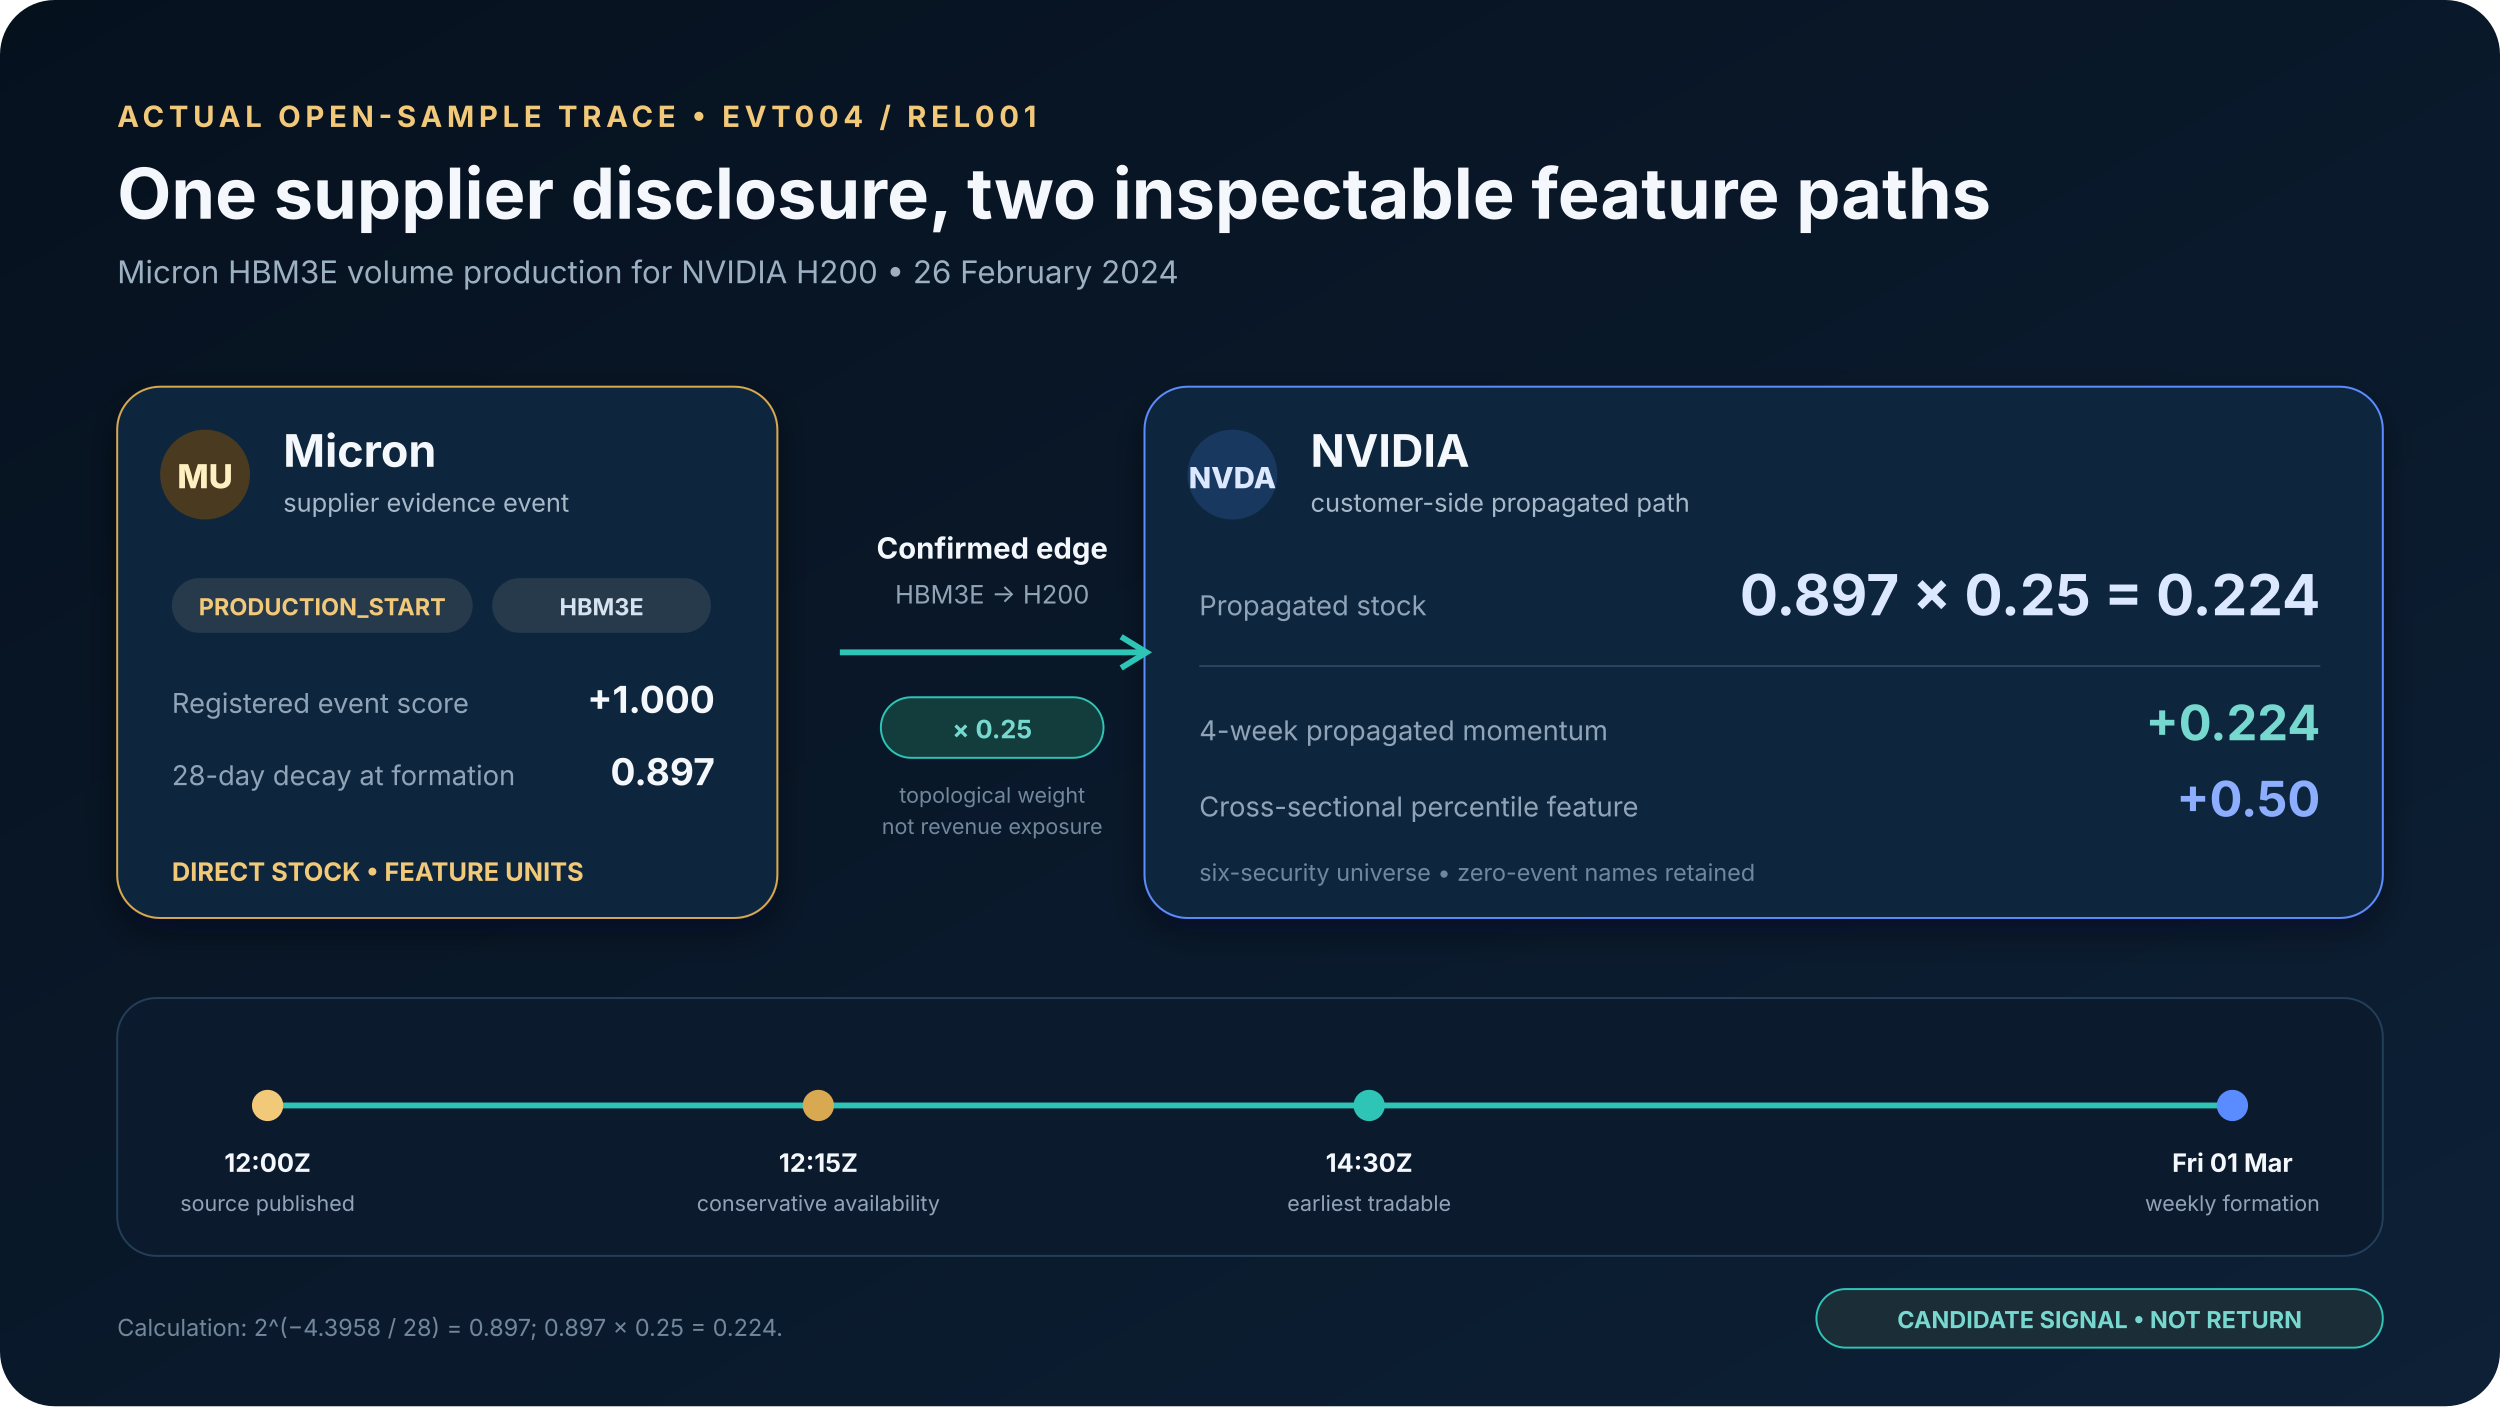
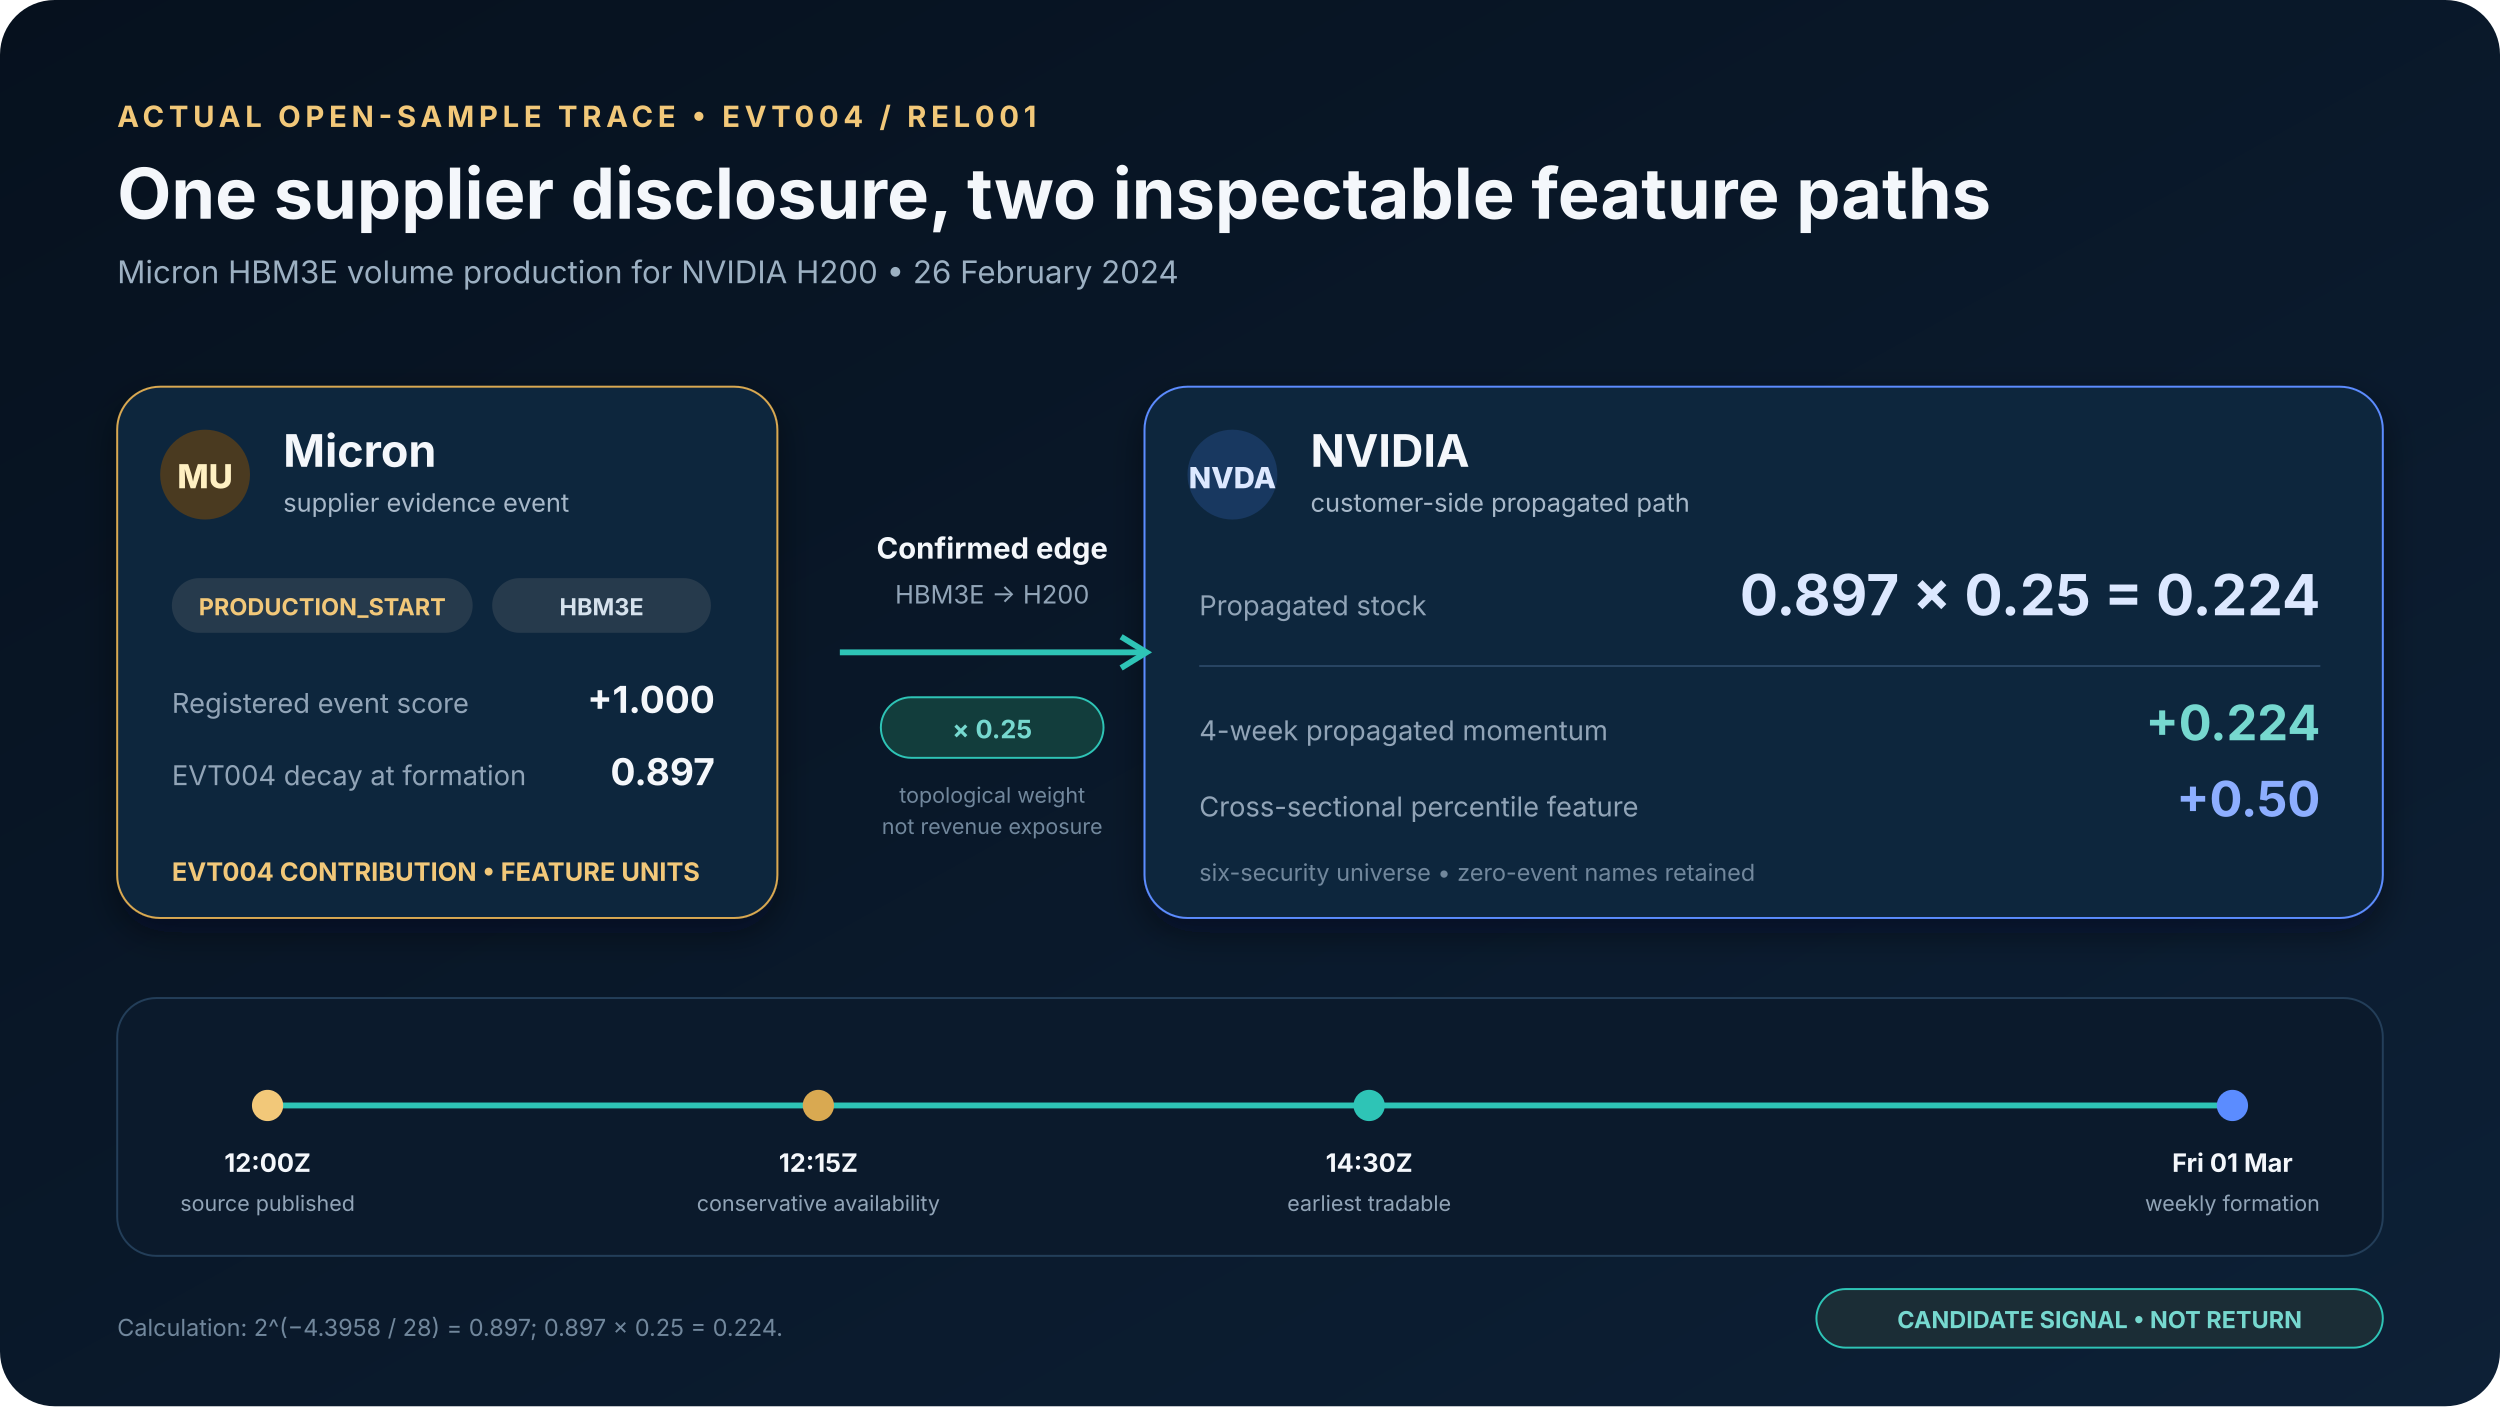
<svg xmlns="http://www.w3.org/2000/svg" width="1280" height="720" viewBox="0 0 1280 720" role="img" aria-labelledby="title desc">
  <defs>
    <linearGradient id="bg" x1="0" y1="0" x2="1" y2="1">
      <stop stop-color="#06111e" />
      <stop offset="1" stop-color="#0d2036" />
    </linearGradient>
    <filter id="sh">
      <feDropShadow dx="0" dy="7" stdDeviation="9" flood-color="#000814" flood-opacity=".45" />
    </filter>
  </defs>
  <rect width="1280" height="720" rx="28" fill="url(#bg)" />
  <text x="60" y="65" fill="#f2c879" font-family="Inter,ui-sans-serif,system-ui,-apple-system,BlinkMacSystemFont,'Segoe UI',sans-serif" font-size="15" font-weight="750" letter-spacing="2.4">ACTUAL OPEN-SAMPLE TRACE • EVT004 / REL001</text>
  <text x="60" y="112" fill="#f4f7fb" font-family="Inter,ui-sans-serif,system-ui,-apple-system,BlinkMacSystemFont,'Segoe UI',sans-serif" font-size="36" font-weight="750">One supplier disclosure, two inspectable feature paths</text>
  <text x="60" y="145" fill="#9cb0c2" font-family="Inter,ui-sans-serif,system-ui,-apple-system,BlinkMacSystemFont,'Segoe UI',sans-serif" font-size="16">Micron HBM3E volume production for NVIDIA H200 • 26 February 2024</text>
  <g filter="url(#sh)">
    <rect x="60" y="198" width="338" height="272" rx="22" fill="#11263e" stroke="#d9a951" />
    <rect x="586" y="198" width="634" height="272" rx="22" fill="#11263e" stroke="#5b8cff" />
  </g>
  <circle cx="105" cy="243" r="23" fill="#4a3a20" />
  <text x="105" y="250" text-anchor="middle" fill="#fff0c2" font-family="Inter,ui-sans-serif,system-ui,-apple-system,BlinkMacSystemFont,'Segoe UI',sans-serif" font-size="17" font-weight="800">MU</text>
  <text x="145" y="239" fill="#f4f7fb" font-family="Inter,ui-sans-serif,system-ui,-apple-system,BlinkMacSystemFont,'Segoe UI',sans-serif" font-size="23" font-weight="750">Micron</text>
  <text x="145" y="262" fill="#a7b8c9" font-family="Inter,ui-sans-serif,system-ui,-apple-system,BlinkMacSystemFont,'Segoe UI',sans-serif" font-size="13">supplier evidence event</text>
  <rect x="88" y="296" width="154" height="28" rx="14" fill="#263a4c" />
  <text x="165" y="315" text-anchor="middle" fill="#f2c879" font-family="Inter,ui-sans-serif,system-ui,-apple-system,BlinkMacSystemFont,'Segoe UI',sans-serif" font-size="12" font-weight="750">PRODUCTION_START</text>
  <rect x="252" y="296" width="112" height="28" rx="14" fill="#263a4c" />
  <text x="308" y="315" text-anchor="middle" fill="#d6e2ed" font-family="Inter,ui-sans-serif,system-ui,-apple-system,BlinkMacSystemFont,'Segoe UI',sans-serif" font-size="12" font-weight="750">HBM3E</text>
  <text x="88" y="365" fill="#91a4b7" font-family="Inter,ui-sans-serif,system-ui,-apple-system,BlinkMacSystemFont,'Segoe UI',sans-serif" font-size="14">Registered event score</text>
  <text x="366" y="365" text-anchor="end" fill="#f4f7fb" font-family="Inter,ui-sans-serif,system-ui,-apple-system,BlinkMacSystemFont,'Segoe UI',sans-serif" font-size="19" font-weight="750">+1.000</text>
-   <text x="88" y="402" fill="#91a4b7" font-family="Inter,ui-sans-serif,system-ui,-apple-system,BlinkMacSystemFont,'Segoe UI',sans-serif" font-size="14">28-day decay at formation</text>
+   <text x="88" y="402" fill="#91a4b7" font-family="Inter,ui-sans-serif,system-ui,-apple-system,BlinkMacSystemFont,'Segoe UI',sans-serif" font-size="14">EVT004 decay at formation</text>
  <text x="366" y="402" text-anchor="end" fill="#f4f7fb" font-family="Inter,ui-sans-serif,system-ui,-apple-system,BlinkMacSystemFont,'Segoe UI',sans-serif" font-size="19" font-weight="750">0.897</text>
-   <text x="88" y="451" fill="#f2c879" font-family="Inter,ui-sans-serif,system-ui,-apple-system,BlinkMacSystemFont,'Segoe UI',sans-serif" font-size="13" font-weight="750">DIRECT STOCK • FEATURE UNITS</text>
+   <text x="88" y="451" fill="#f2c879" font-family="Inter,ui-sans-serif,system-ui,-apple-system,BlinkMacSystemFont,'Segoe UI',sans-serif" font-size="13" font-weight="750">EVT004 CONTRIBUTION • FEATURE UNITS</text>
  <path d="M430 334h156" stroke="#2ec4b6" stroke-width="3" />
  <path d="m574 326 13 8-13 8" fill="none" stroke="#2ec4b6" stroke-width="3" />
  <text x="508" y="286" text-anchor="middle" fill="#f4f7fb" font-family="Inter,ui-sans-serif,system-ui,-apple-system,BlinkMacSystemFont,'Segoe UI',sans-serif" font-size="15" font-weight="750">Confirmed edge</text>
  <text x="508" y="309" text-anchor="middle" fill="#91a4b7" font-family="Inter,ui-sans-serif,system-ui,-apple-system,BlinkMacSystemFont,'Segoe UI',sans-serif" font-size="13">HBM3E → H200</text>
  <rect x="451" y="357" width="114" height="31" rx="15.5" fill="#123d3c" stroke="#2ec4b6" />
  <text x="508" y="378" text-anchor="middle" fill="#76d8cf" font-family="Inter,ui-sans-serif,system-ui,-apple-system,BlinkMacSystemFont,'Segoe UI',sans-serif" font-size="13" font-weight="750">× 0.25</text>
  <text x="508" y="411" text-anchor="middle" fill="#71879c" font-family="Inter,ui-sans-serif,system-ui,-apple-system,BlinkMacSystemFont,'Segoe UI',sans-serif" font-size="11">topological weight</text>
  <text x="508" y="427" text-anchor="middle" fill="#71879c" font-family="Inter,ui-sans-serif,system-ui,-apple-system,BlinkMacSystemFont,'Segoe UI',sans-serif" font-size="11">not revenue exposure</text>
  <circle cx="631" cy="243" r="23" fill="#183860" />
  <text x="631" y="250" text-anchor="middle" fill="#dce8ff" font-family="Inter,ui-sans-serif,system-ui,-apple-system,BlinkMacSystemFont,'Segoe UI',sans-serif" font-size="15" font-weight="800">NVDA</text>
  <text x="671" y="239" fill="#f4f7fb" font-family="Inter,ui-sans-serif,system-ui,-apple-system,BlinkMacSystemFont,'Segoe UI',sans-serif" font-size="23" font-weight="750">NVIDIA</text>
  <text x="671" y="262" fill="#a7b8c9" font-family="Inter,ui-sans-serif,system-ui,-apple-system,BlinkMacSystemFont,'Segoe UI',sans-serif" font-size="13">customer-side propagated path</text>
  <text x="614" y="315" fill="#91a4b7" font-family="Inter,ui-sans-serif,system-ui,-apple-system,BlinkMacSystemFont,'Segoe UI',sans-serif" font-size="14">Propagated stock</text>
  <text x="1188" y="315" text-anchor="end" fill="#dce8ff" font-family="Inter,ui-sans-serif,system-ui,-apple-system,BlinkMacSystemFont,'Segoe UI',sans-serif" font-size="29" font-weight="750">0.897 × 0.25 = 0.224</text>
  <line x1="614" y1="341" x2="1188" y2="341" stroke="#284563" />
  <text x="614" y="379" fill="#91a4b7" font-family="Inter,ui-sans-serif,system-ui,-apple-system,BlinkMacSystemFont,'Segoe UI',sans-serif" font-size="14">4-week propagated momentum</text>
  <text x="1188" y="379" text-anchor="end" fill="#76d8cf" font-family="Inter,ui-sans-serif,system-ui,-apple-system,BlinkMacSystemFont,'Segoe UI',sans-serif" font-size="25" font-weight="750">+0.224</text>
  <text x="614" y="418" fill="#91a4b7" font-family="Inter,ui-sans-serif,system-ui,-apple-system,BlinkMacSystemFont,'Segoe UI',sans-serif" font-size="14">Cross-sectional percentile feature</text>
  <text x="1188" y="418" text-anchor="end" fill="#8daeff" font-family="Inter,ui-sans-serif,system-ui,-apple-system,BlinkMacSystemFont,'Segoe UI',sans-serif" font-size="25" font-weight="750">+0.50</text>
  <text x="614" y="451" fill="#71879c" font-family="Inter,ui-sans-serif,system-ui,-apple-system,BlinkMacSystemFont,'Segoe UI',sans-serif" font-size="12">six-security universe • zero-event names retained</text>
  <rect x="60" y="511" width="1160" height="132" rx="20" fill="#0b1a2c" stroke="#233e59" />
  <line x1="137" y1="566" x2="1143" y2="566" stroke="#2ec4b6" stroke-width="3" />
  <circle cx="137" cy="566" r="8" fill="#f2c879" />
  <text x="137" y="600" text-anchor="middle" fill="#f4f7fb" font-family="Inter,ui-sans-serif,system-ui,-apple-system,BlinkMacSystemFont,'Segoe UI',sans-serif" font-size="13" font-weight="750">12:00Z</text>
  <text x="137" y="620" text-anchor="middle" fill="#91a4b7" font-family="Inter,ui-sans-serif,system-ui,-apple-system,BlinkMacSystemFont,'Segoe UI',sans-serif" font-size="11">source published</text>
  <circle cx="419" cy="566" r="8" fill="#d9a951" />
  <text x="419" y="600" text-anchor="middle" fill="#f4f7fb" font-family="Inter,ui-sans-serif,system-ui,-apple-system,BlinkMacSystemFont,'Segoe UI',sans-serif" font-size="13" font-weight="750">12:15Z</text>
  <text x="419" y="620" text-anchor="middle" fill="#91a4b7" font-family="Inter,ui-sans-serif,system-ui,-apple-system,BlinkMacSystemFont,'Segoe UI',sans-serif" font-size="11">conservative availability</text>
  <circle cx="701" cy="566" r="8" fill="#2ec4b6" />
  <text x="701" y="600" text-anchor="middle" fill="#f4f7fb" font-family="Inter,ui-sans-serif,system-ui,-apple-system,BlinkMacSystemFont,'Segoe UI',sans-serif" font-size="13" font-weight="750">14:30Z</text>
  <text x="701" y="620" text-anchor="middle" fill="#91a4b7" font-family="Inter,ui-sans-serif,system-ui,-apple-system,BlinkMacSystemFont,'Segoe UI',sans-serif" font-size="11">earliest tradable</text>
  <circle cx="1143" cy="566" r="8" fill="#5b8cff" />
  <text x="1143" y="600" text-anchor="middle" fill="#f4f7fb" font-family="Inter,ui-sans-serif,system-ui,-apple-system,BlinkMacSystemFont,'Segoe UI',sans-serif" font-size="13" font-weight="750">Fri 01 Mar</text>
  <text x="1143" y="620" text-anchor="middle" fill="#91a4b7" font-family="Inter,ui-sans-serif,system-ui,-apple-system,BlinkMacSystemFont,'Segoe UI',sans-serif" font-size="11">weekly formation</text>
  <text x="60" y="684" fill="#71879c" font-family="Inter,ui-sans-serif,system-ui,-apple-system,BlinkMacSystemFont,'Segoe UI',sans-serif" font-size="12">Calculation: 2^(−4.3958 / 28) = 0.897; 0.897 × 0.25 = 0.224.</text>
  <rect x="930" y="660" width="290" height="30" rx="15" fill="#1b2d36" stroke="#2ec4b6" />
  <text x="1075" y="680" text-anchor="middle" fill="#76d8cf" font-family="Inter,ui-sans-serif,system-ui,-apple-system,BlinkMacSystemFont,'Segoe UI',sans-serif" font-size="12" font-weight="750">CANDIDATE SIGNAL • NOT RETURN</text>
</svg>
